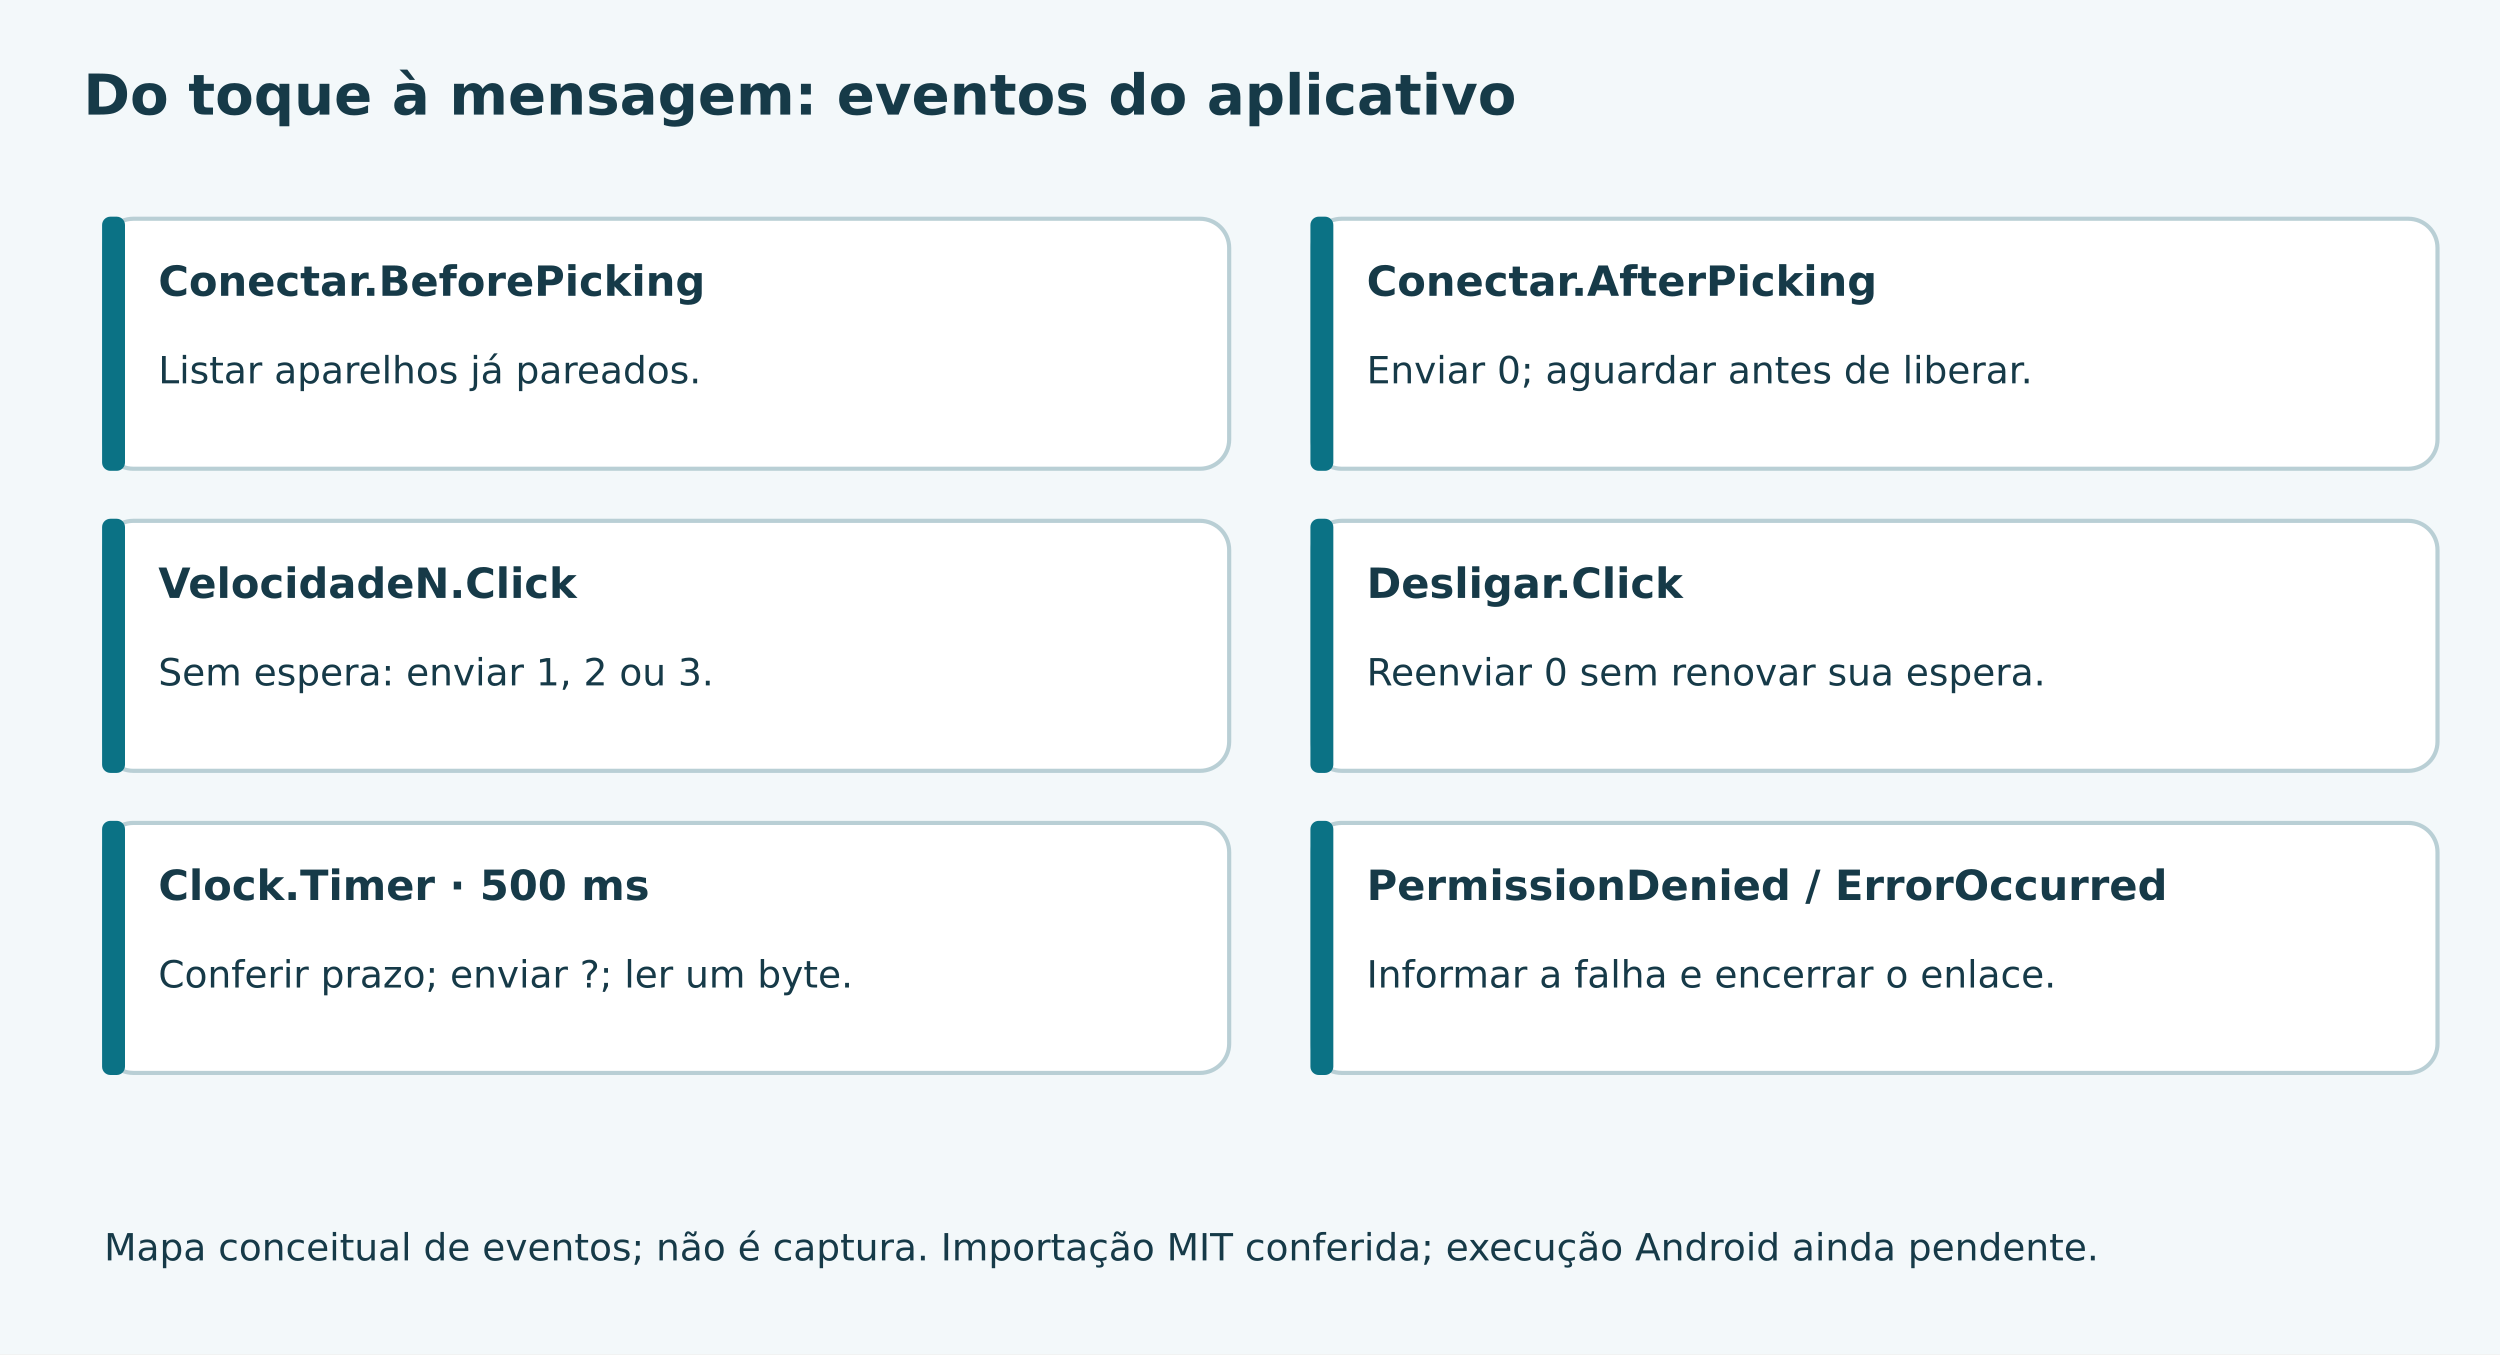
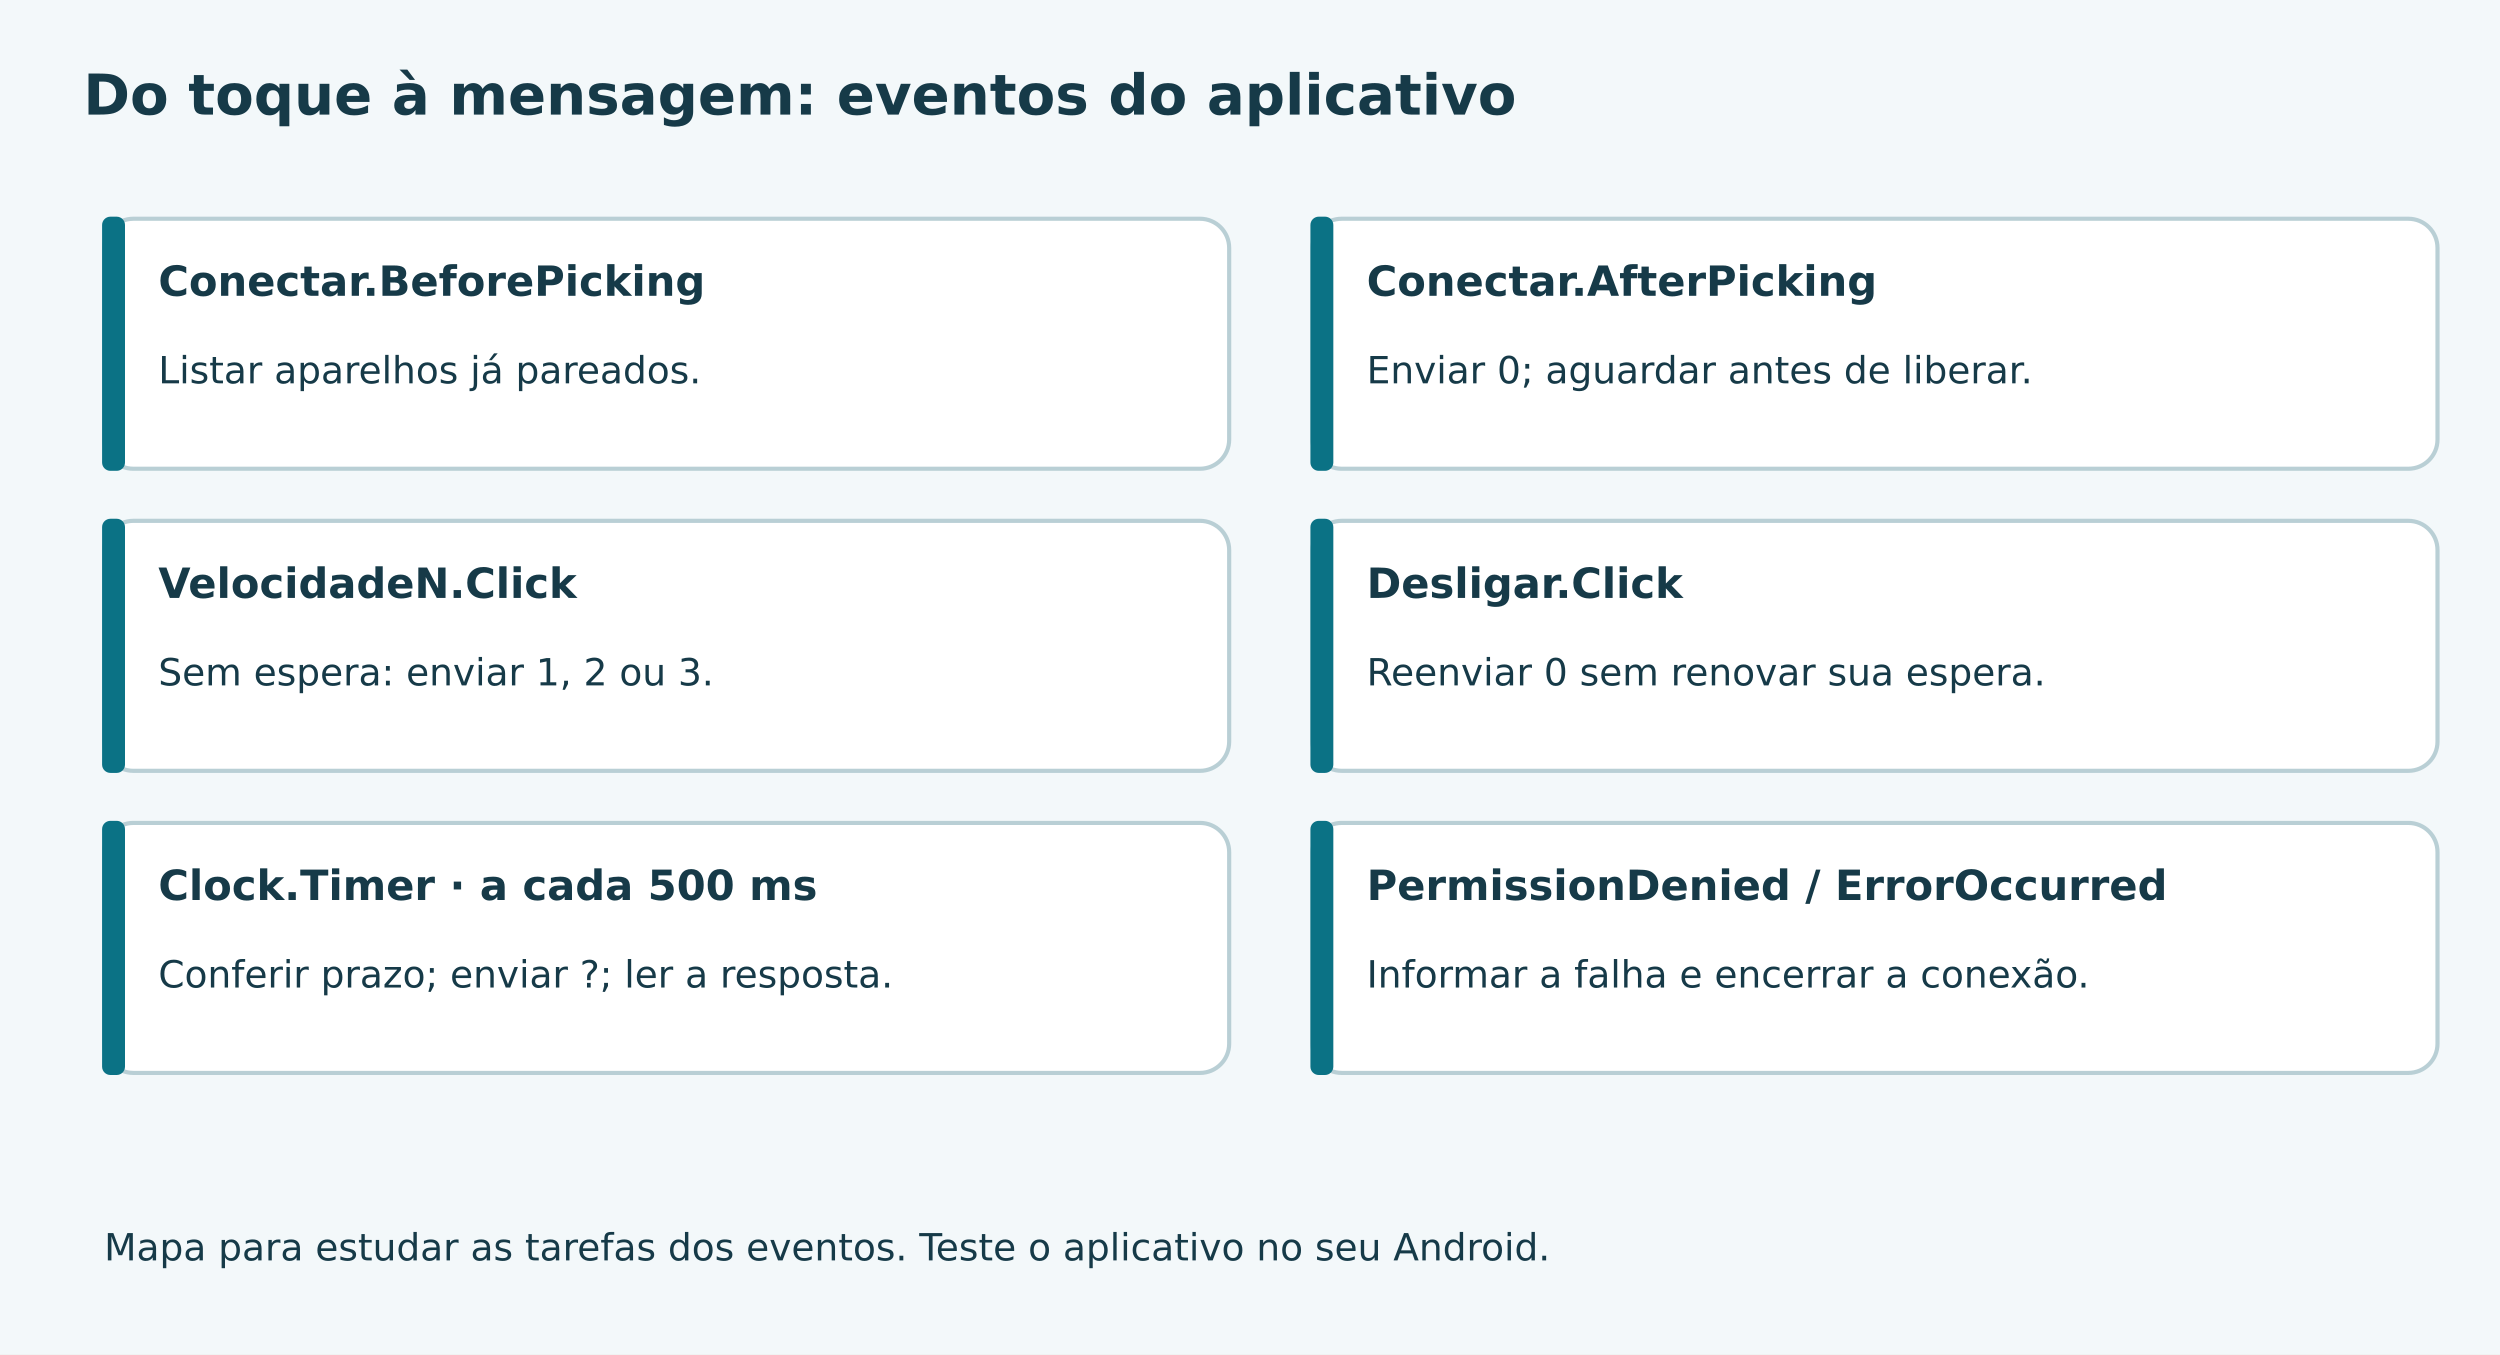
<svg xmlns="http://www.w3.org/2000/svg" width="1200" height="650" viewBox="0 0 1200 650" role="img" aria-labelledby="title desc">
  <defs>
    <linearGradient id="board" x2="1" y2="1">
      <stop stop-color="#0c8599" />
      <stop offset="1" stop-color="#07505e" />
    </linearGradient>
  </defs>
  <rect width="1200" height="650" fill="#f3f8fa" />
  <g font-family="DejaVu Sans,Arial,sans-serif">
    <text x="40" y="55" fill="#163a48" font-size="27" font-weight="700">Do toque à mensagem: eventos do aplicativo</text>
    <rect x="50" y="105" width="540" height="120" rx="14" fill="#fff" stroke="#b9cfd5" stroke-width="2" />
    <rect x="50" y="105" width="9" height="120" rx="3" fill="#0b7285" stroke="#0b7285" stroke-width="2" />
    <text x="76" y="142" fill="#163a48" font-size="20" font-weight="700">Conectar.BeforePicking</text>
    <text x="76" y="184" fill="#163a48" font-size="18" font-weight="400">Listar aparelhos já pareados.</text>
    <rect x="630" y="105" width="540" height="120" rx="14" fill="#fff" stroke="#b9cfd5" stroke-width="2" />
    <rect x="630" y="105" width="9" height="120" rx="3" fill="#0b7285" stroke="#0b7285" stroke-width="2" />
    <text x="656" y="142" fill="#163a48" font-size="20" font-weight="700">Conectar.AfterPicking</text>
    <text x="656" y="184" fill="#163a48" font-size="18" font-weight="400">Enviar 0; aguardar antes de liberar.</text>
    <rect x="50" y="250" width="540" height="120" rx="14" fill="#fff" stroke="#b9cfd5" stroke-width="2" />
    <rect x="50" y="250" width="9" height="120" rx="3" fill="#0b7285" stroke="#0b7285" stroke-width="2" />
    <text x="76" y="287" fill="#163a48" font-size="20" font-weight="700">VelocidadeN.Click</text>
    <text x="76" y="329" fill="#163a48" font-size="18" font-weight="400">Sem espera: enviar 1, 2 ou 3.</text>
    <rect x="630" y="250" width="540" height="120" rx="14" fill="#fff" stroke="#b9cfd5" stroke-width="2" />
    <rect x="630" y="250" width="9" height="120" rx="3" fill="#0b7285" stroke="#0b7285" stroke-width="2" />
    <text x="656" y="287" fill="#163a48" font-size="20" font-weight="700">Desligar.Click</text>
    <text x="656" y="329" fill="#163a48" font-size="18" font-weight="400">Reenviar 0 sem renovar sua espera.</text>
    <rect x="50" y="395" width="540" height="120" rx="14" fill="#fff" stroke="#b9cfd5" stroke-width="2" />
    <rect x="50" y="395" width="9" height="120" rx="3" fill="#0b7285" stroke="#0b7285" stroke-width="2" />
-     <text x="76" y="432" fill="#163a48" font-size="20" font-weight="700">Clock.Timer · 500 ms</text>
-     <text x="76" y="474" fill="#163a48" font-size="18" font-weight="400">Conferir prazo; enviar ?; ler um byte.</text>
+     <text x="76" y="432" fill="#163a48" font-size="20" font-weight="700">Clock.Timer · a cada 500 ms</text>
+     <text x="76" y="474" fill="#163a48" font-size="18" font-weight="400">Conferir prazo; enviar ?; ler a resposta.</text>
    <rect x="630" y="395" width="540" height="120" rx="14" fill="#fff" stroke="#b9cfd5" stroke-width="2" />
    <rect x="630" y="395" width="9" height="120" rx="3" fill="#0b7285" stroke="#0b7285" stroke-width="2" />
    <text x="656" y="432" fill="#163a48" font-size="20" font-weight="700">PermissionDenied / ErrorOccurred</text>
-     <text x="656" y="474" fill="#163a48" font-size="18" font-weight="400">Informar a falha e encerrar o enlace.</text>
-     <text x="50" y="605" fill="#163a48" font-size="18" font-weight="400">Mapa conceitual de eventos; não é captura. Importação MIT conferida; execução Android ainda pendente.</text>
+     <text x="656" y="474" fill="#163a48" font-size="18" font-weight="400">Informar a falha e encerrar a conexão.</text>
+     <text x="50" y="605" fill="#163a48" font-size="18" font-weight="400">Mapa para estudar as tarefas dos eventos. Teste o aplicativo no seu Android.</text>
  </g>
</svg>
